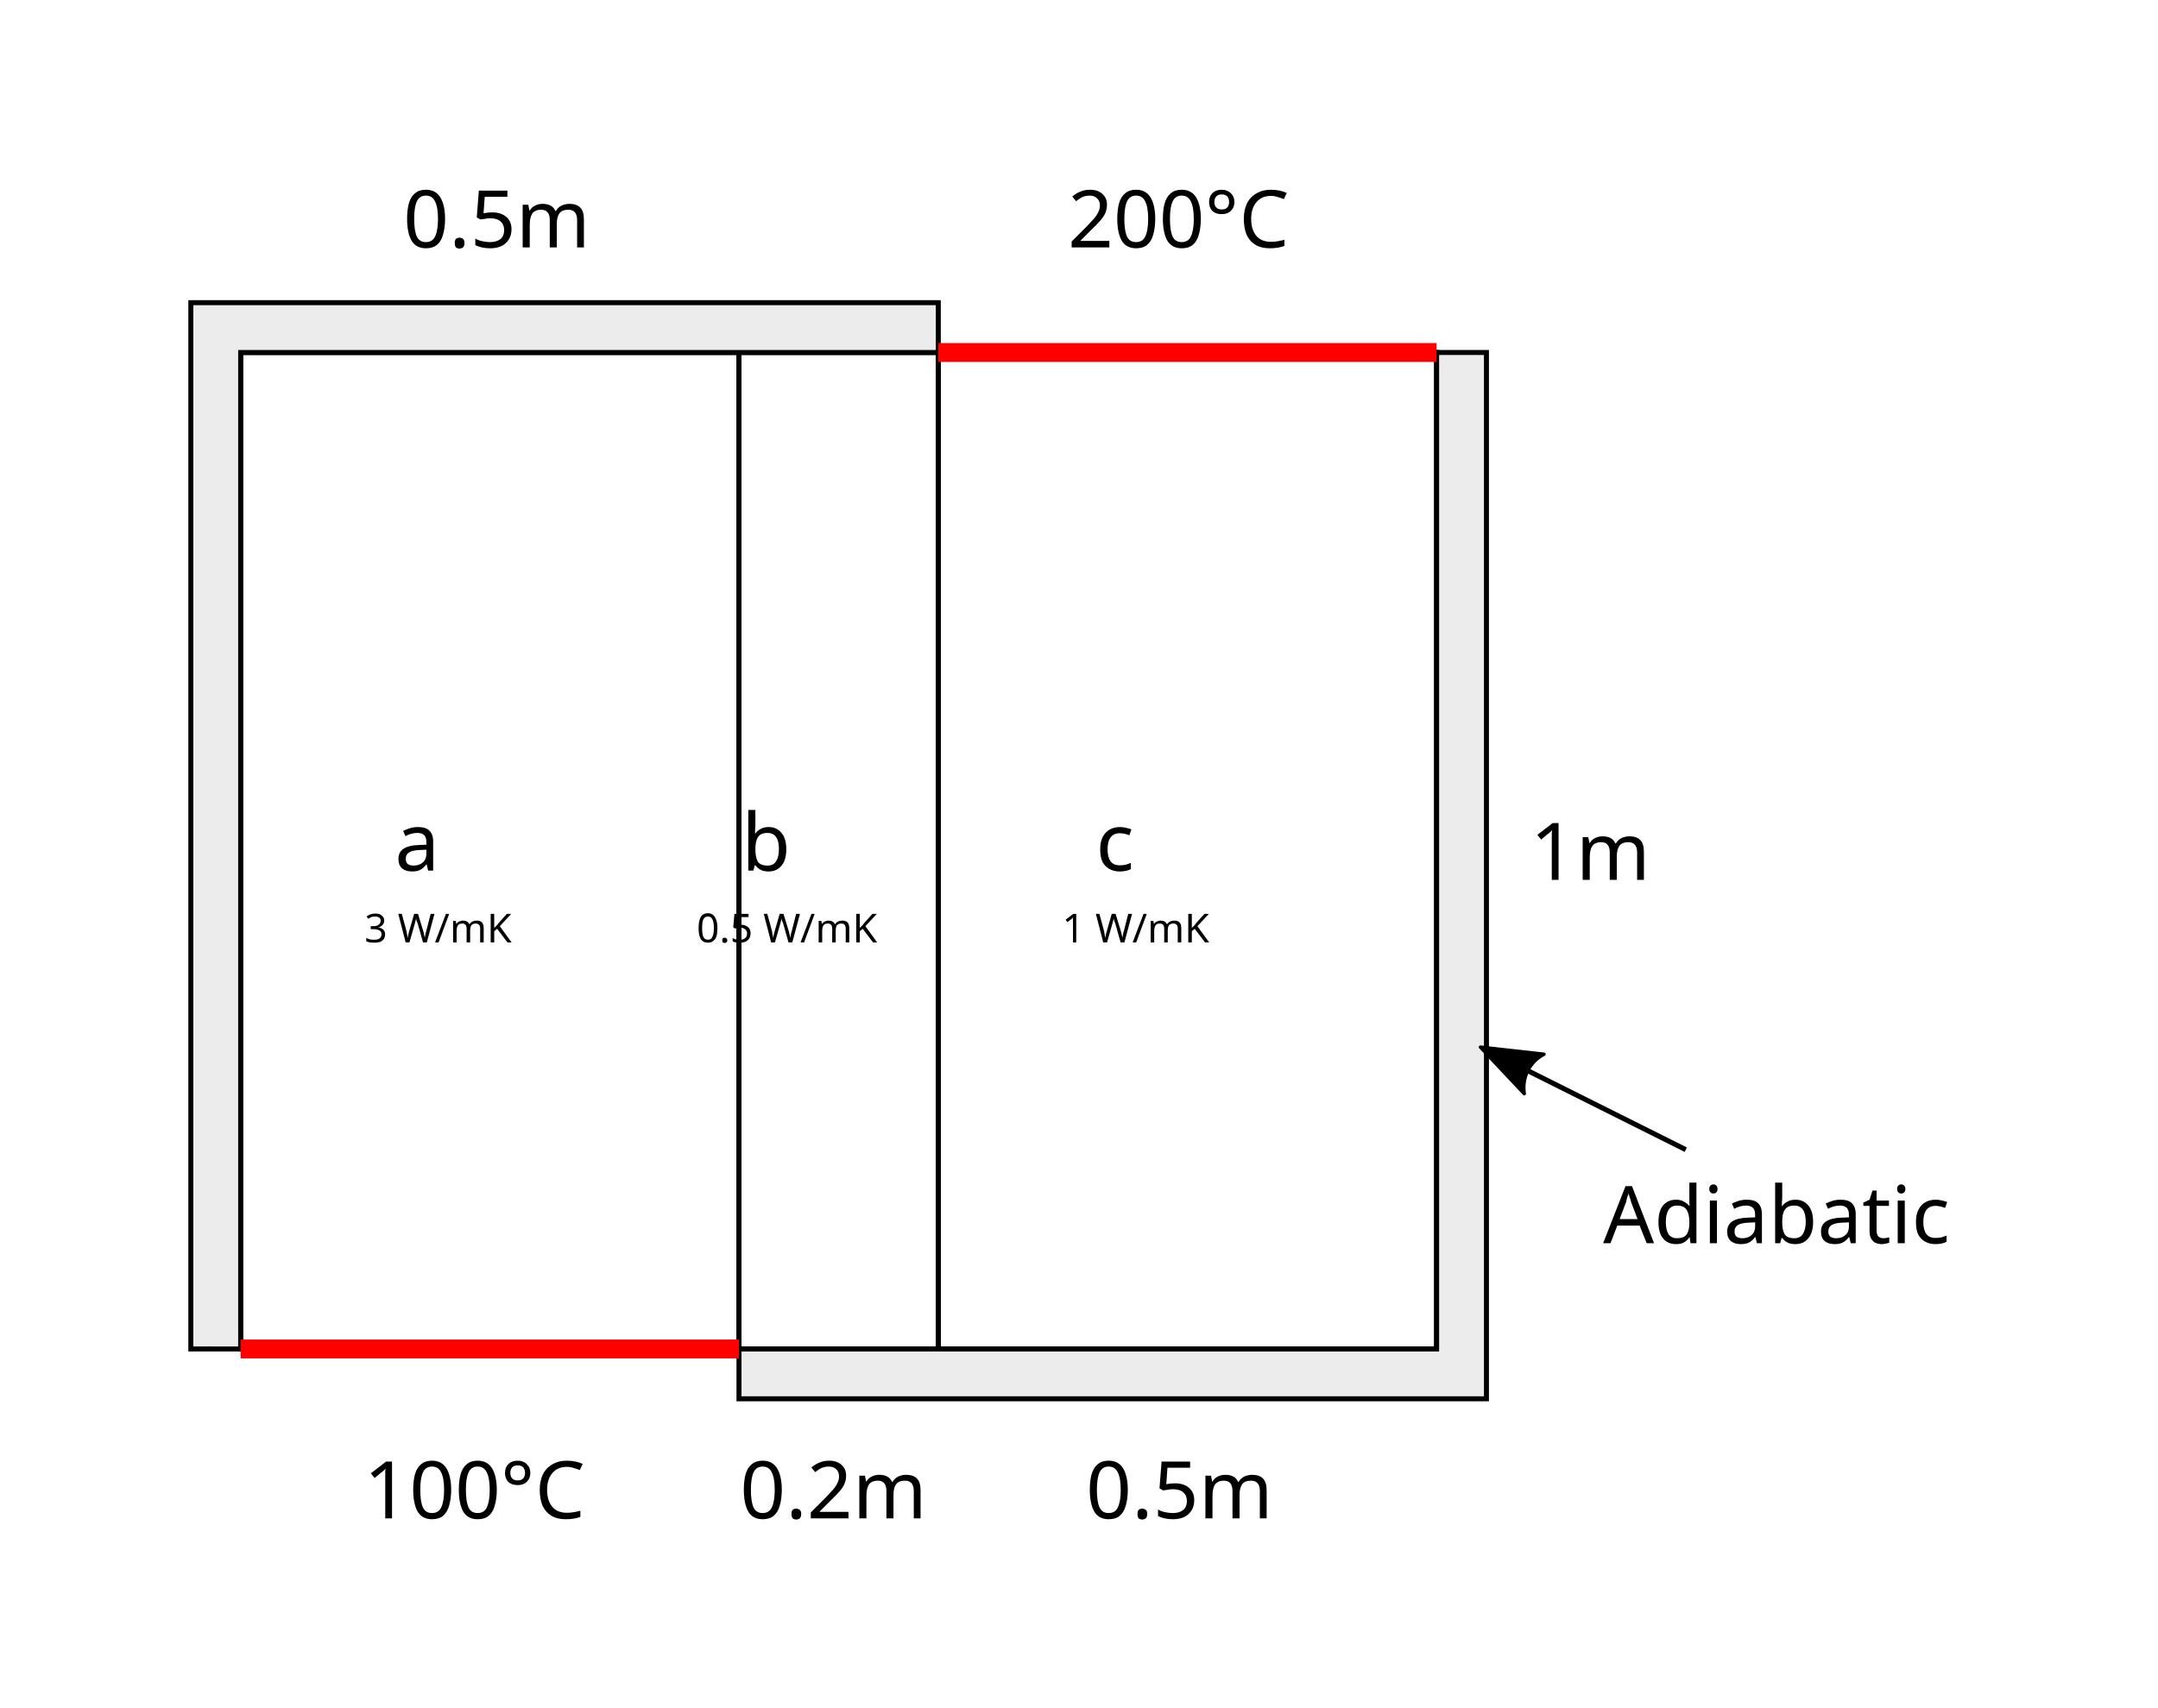
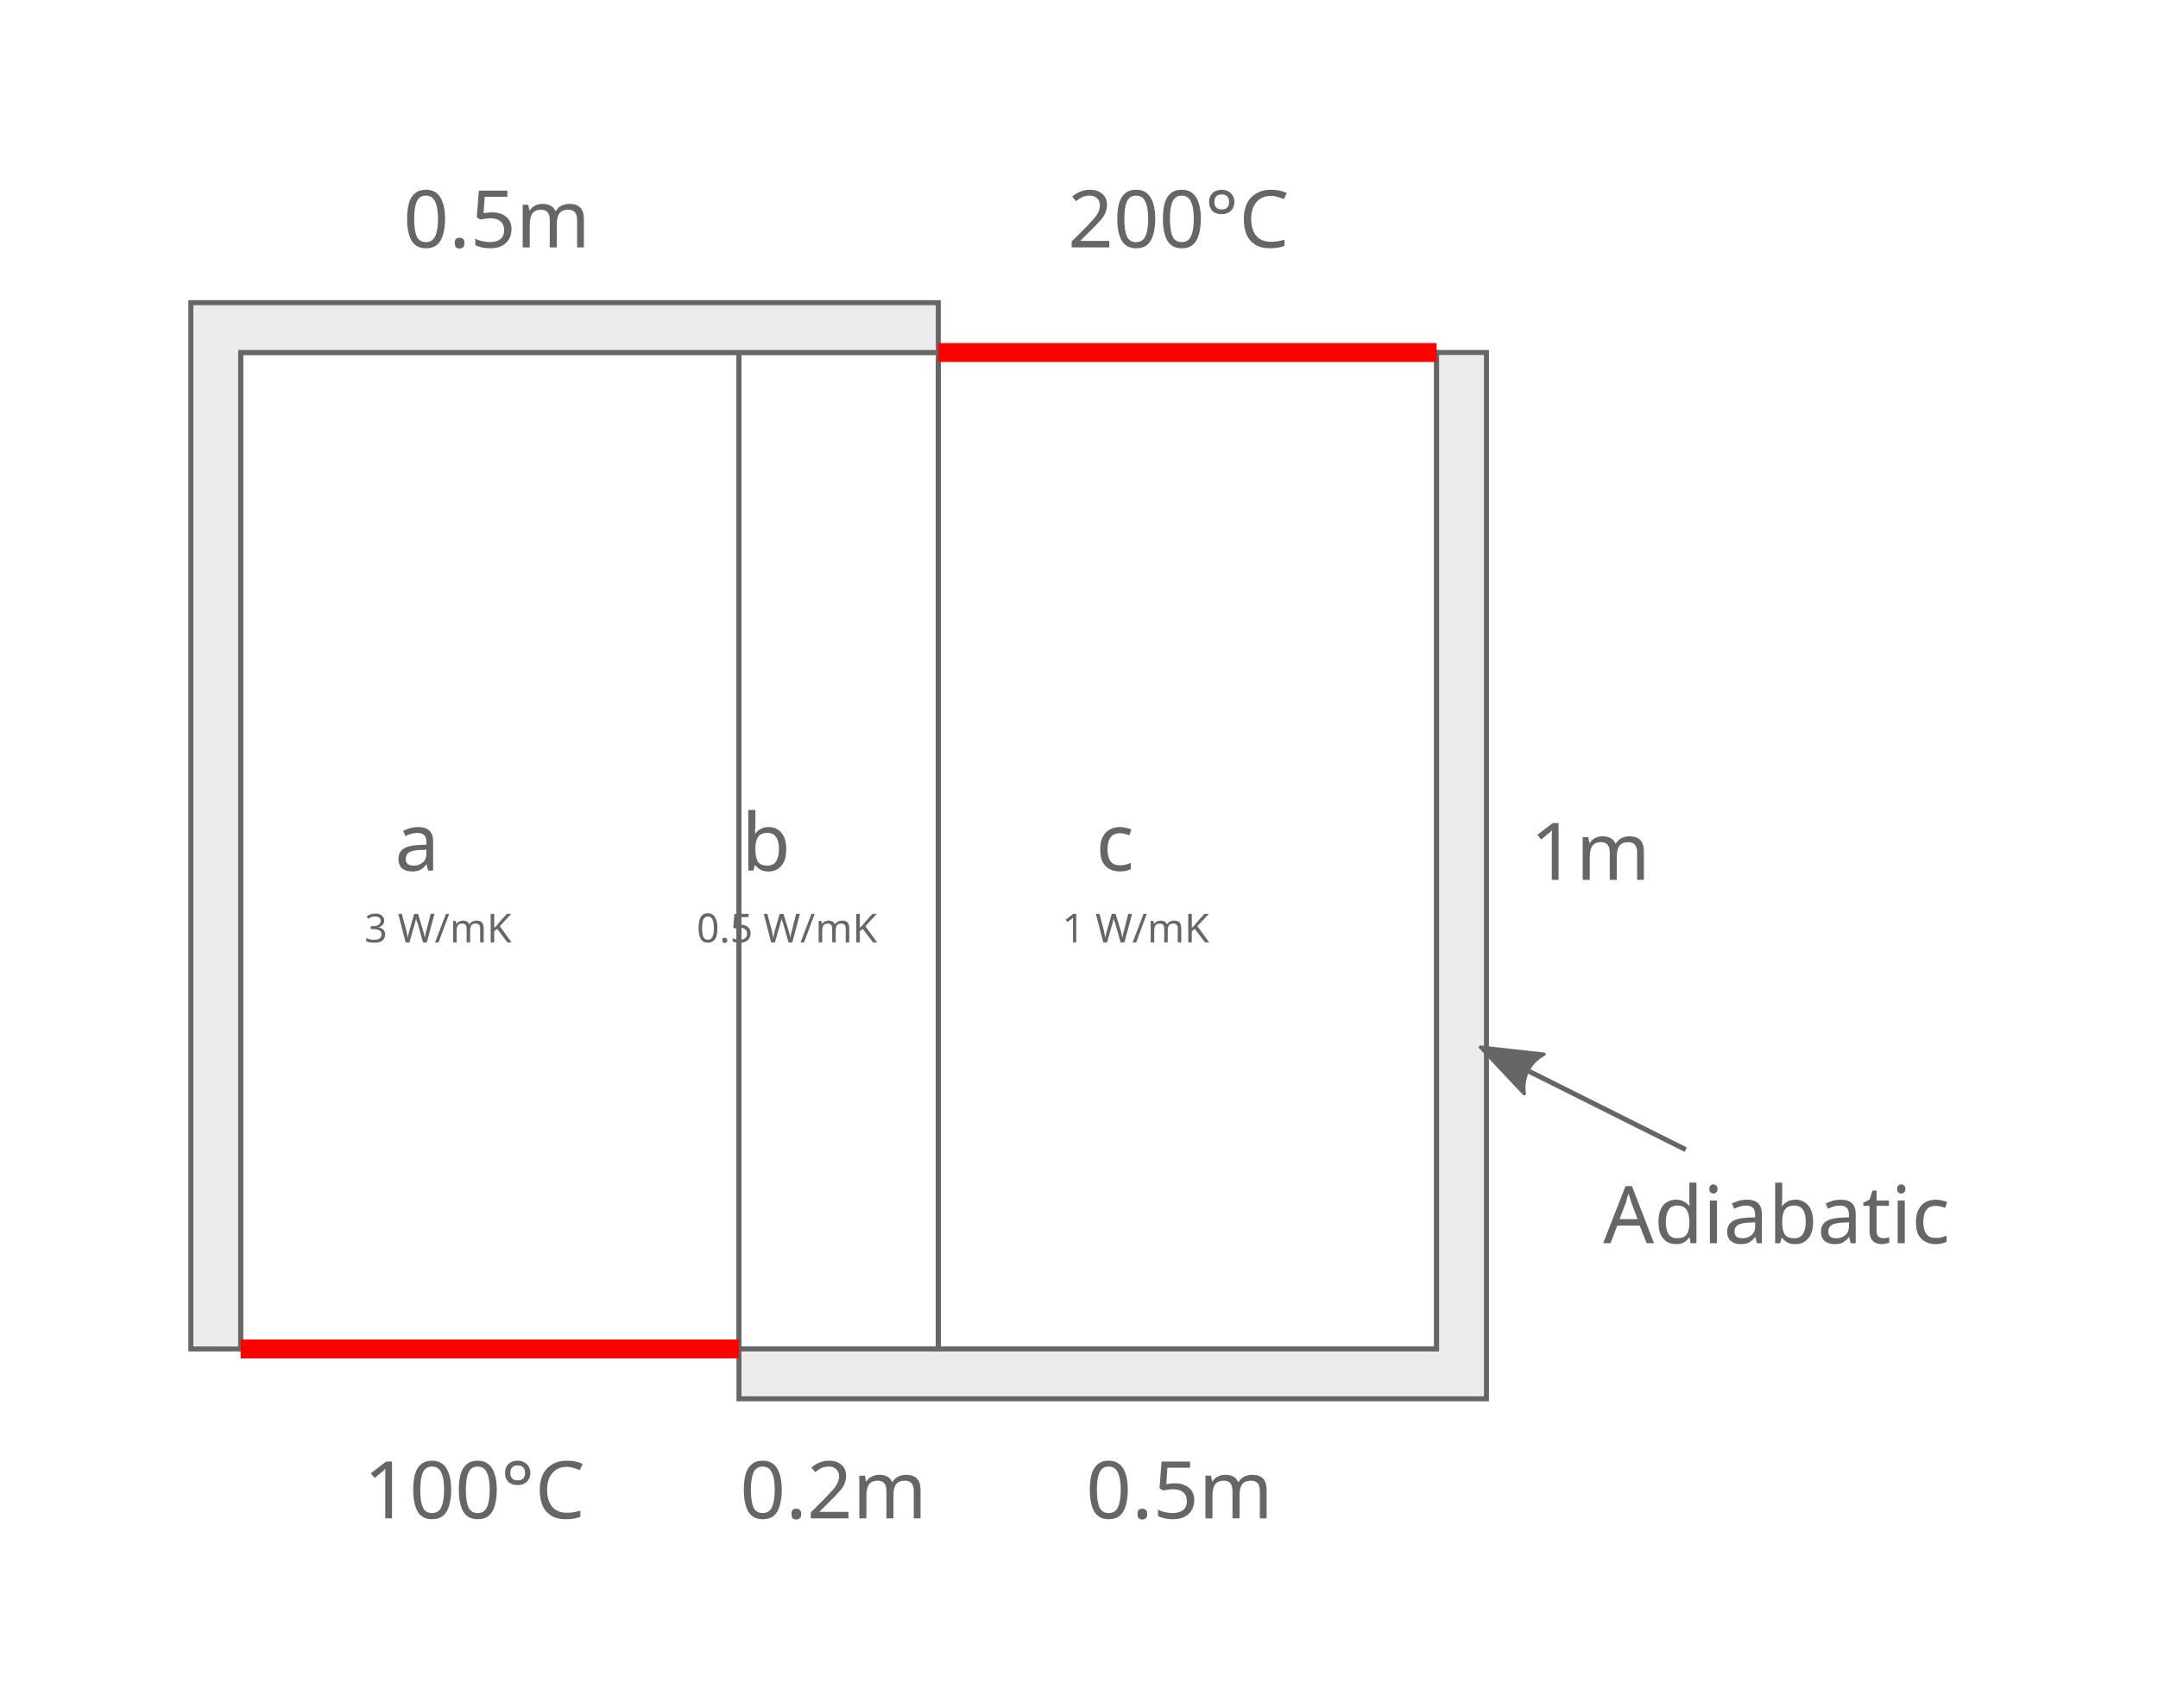
<svg xmlns="http://www.w3.org/2000/svg" width="114.58mm" height="90.69mm" viewBox="0 0 114.58 90.69" version="1.1" id="svg8">
  <defs id="defs2">
    <marker style="overflow:visible" id="Arrow2Lend" refX="0" refY="0" orient="auto">
-       <path transform="matrix(-1.1,0,0,-1.1,-1.1,0)" d="M 8.719,4.034 -2.207,0.016 8.719,-4.002 c -1.745,2.372 -1.735,5.617 -6e-7,8.035 z" style="fill:#000000;fill-opacity:1;fill-rule:evenodd;stroke:#000000;stroke-width:0.625;stroke-linejoin:round;stroke-opacity:1" id="path1028" />
+       <path transform="matrix(-1.1,0,0,-1.1,-1.1,0)" d="M 8.719,4.034 -2.207,0.016 8.719,-4.002 c -1.745,2.372 -1.735,5.617 -6e-7,8.035 z" style="fill:#666666;fill-opacity:1;fill-rule:evenodd;stroke:#666666;stroke-width:0.625;stroke-linejoin:round;stroke-opacity:1" id="path1028" />
    </marker>
  </defs>
  <g id="layer1" transform="translate(-40.13854,-73.88549)">
-     <path style="fill:none;stroke:#000000;stroke-width:0.265px;stroke-linecap:butt;stroke-linejoin:miter;stroke-opacity:1" d="M 52.917,145.521 H 79.375 V 92.604 H 52.917 Z" id="path837" />
-     <path style="fill:none;stroke:#000000;stroke-width:0.265px;stroke-linecap:butt;stroke-linejoin:miter;stroke-opacity:1" d="M 79.375,145.521 H 89.958 V 92.604 H 79.375 Z" id="path841" />
-     <path style="fill:none;stroke:#000000;stroke-width:0.265px;stroke-linecap:butt;stroke-linejoin:miter;stroke-opacity:1" d="m 89.958,145.521 h 26.458 l 1e-5,-52.917 H 89.958 Z" id="path843" />
-     <text xml:space="preserve" style="font-style:normal;font-weight:normal;font-size:4.233px;line-height:1.25;font-family:sans-serif;letter-spacing:0px;word-spacing:0px;fill:#000000;fill-opacity:1;stroke:none;stroke-width:0.265" x="59.452" y="154.516" id="text847">
-       <tspan id="tspan849" x="59.452" y="154.516" style="font-size:4.233px">100°C</tspan>
+     <path style="fill:none;stroke:#666666;stroke-width:0.265px;stroke-linecap:butt;stroke-linejoin:miter;stroke-opacity:1" d="M 52.917,145.521 H 79.375 V 92.604 H 52.917 Z" id="path837" />
+     <path style="fill:none;stroke:#666666;stroke-width:0.265px;stroke-linecap:butt;stroke-linejoin:miter;stroke-opacity:1" d="M 79.375,145.521 H 89.958 V 92.604 H 79.375 Z" id="path841" />
+     <path style="fill:none;stroke:#666666;stroke-width:0.265px;stroke-linecap:butt;stroke-linejoin:miter;stroke-opacity:1" d="m 89.958,145.521 h 26.458 l 1e-5,-52.917 H 89.958 Z" id="path843" />
+     <text xml:space="preserve" style="font-style:normal;font-weight:normal;font-size:4.233px;line-height:1.25;font-family:sans-serif;letter-spacing:0px;word-spacing:0px;fill:#666666;fill-opacity:1;stroke:none;stroke-width:0.265;" x="59.452" y="154.516" id="text847">
+       <tspan id="tspan849" x="59.452" y="154.516" style="font-size:4.233px;fill:#666666;">100°C</tspan>
    </text>
-     <text xml:space="preserve" style="font-style:normal;font-weight:normal;font-size:4.233px;line-height:1.25;font-family:sans-serif;letter-spacing:0px;word-spacing:0px;fill:#000000;fill-opacity:1;stroke:none;stroke-width:0.265" x="96.834" y="87.027" id="text847-2">
-       <tspan id="tspan849-9" x="96.834" y="87.027" style="font-size:4.233px">200°C</tspan>
+     <text xml:space="preserve" style="font-style:normal;font-weight:normal;font-size:4.233px;line-height:1.25;font-family:sans-serif;letter-spacing:0px;word-spacing:0px;fill:#666666;fill-opacity:1;stroke:none;stroke-width:0.265;" x="96.834" y="87.027" id="text847-2">
+       <tspan id="tspan849-9" x="96.834" y="87.027" style="font-size:4.233px;fill:#666666;">200°C</tspan>
    </text>
-     <text xml:space="preserve" style="font-style:normal;font-weight:normal;font-size:4.233px;line-height:1.25;font-family:sans-serif;letter-spacing:0px;word-spacing:0px;fill:#000000;fill-opacity:1;stroke:none;stroke-width:0.265" x="121.392" y="120.606" id="text847-2-3">
-       <tspan id="tspan849-9-9" x="121.392" y="120.606" style="font-size:4.233px">1m</tspan>
+     <text xml:space="preserve" style="font-style:normal;font-weight:normal;font-size:4.233px;line-height:1.25;font-family:sans-serif;letter-spacing:0px;word-spacing:0px;fill:#666666;fill-opacity:1;stroke:none;stroke-width:0.265;" x="121.392" y="120.606" id="text847-2-3">
+       <tspan id="tspan849-9-9" x="121.392" y="120.606" style="font-size:4.233px;fill:#666666;">1m</tspan>
    </text>
-     <text xml:space="preserve" style="font-style:normal;font-weight:normal;font-size:4.233px;line-height:1.25;font-family:sans-serif;letter-spacing:0px;word-spacing:0px;fill:#000000;fill-opacity:1;stroke:none;stroke-width:0.265" x="61.55" y="87.027" id="text847-2-3-0">
-       <tspan id="tspan849-9-9-8" x="61.55" y="87.027" style="font-size:4.233px">0.5m</tspan>
+     <text xml:space="preserve" style="font-style:normal;font-weight:normal;font-size:4.233px;line-height:1.25;font-family:sans-serif;letter-spacing:0px;word-spacing:0px;fill:#666666;fill-opacity:1;stroke:none;stroke-width:0.265;" x="61.55" y="87.027" id="text847-2-3-0">
+       <tspan id="tspan849-9-9-8" x="61.55" y="87.027" style="font-size:4.233px;fill:#666666;">0.5m</tspan>
    </text>
-     <text xml:space="preserve" style="font-style:normal;font-weight:normal;font-size:4.233px;line-height:1.25;font-family:sans-serif;letter-spacing:0px;word-spacing:0px;fill:#000000;fill-opacity:1;stroke:none;stroke-width:0.265" x="97.8" y="154.516" id="text847-2-3-0-8">
-       <tspan id="tspan849-9-9-8-5" x="97.8" y="154.516" style="font-size:4.233px">0.5m</tspan>
+     <text xml:space="preserve" style="font-style:normal;font-weight:normal;font-size:4.233px;line-height:1.25;font-family:sans-serif;letter-spacing:0px;word-spacing:0px;fill:#666666;fill-opacity:1;stroke:none;stroke-width:0.265;" x="97.8" y="154.516" id="text847-2-3-0-8">
+       <tspan id="tspan849-9-9-8-5" x="97.8" y="154.516" style="font-size:4.233px;fill:#666666;">0.5m</tspan>
    </text>
-     <text xml:space="preserve" style="font-style:normal;font-weight:normal;font-size:4.233px;line-height:1.25;font-family:sans-serif;letter-spacing:0px;word-spacing:0px;fill:#000000;fill-opacity:1;stroke:none;stroke-width:0.265" x="79.429" y="154.516" id="text847-2-3-0-8-0">
-       <tspan id="tspan849-9-9-8-5-9" x="79.429" y="154.516" style="font-size:4.233px">0.2m</tspan>
+     <text xml:space="preserve" style="font-style:normal;font-weight:normal;font-size:4.233px;line-height:1.25;font-family:sans-serif;letter-spacing:0px;word-spacing:0px;fill:#666666;fill-opacity:1;stroke:none;stroke-width:0.265;" x="79.429" y="154.516" id="text847-2-3-0-8-0">
+       <tspan id="tspan849-9-9-8-5-9" x="79.429" y="154.516" style="font-size:4.233px;fill:#666666;">0.2m</tspan>
    </text>
-     <path style="fill:#ececec;stroke:#000000;stroke-width:0.265px;stroke-linecap:butt;stroke-linejoin:miter;stroke-opacity:1" d="M 52.917,145.521 V 92.604 H 89.958 V 89.958 H 50.271 v 55.562 z" id="path973" />
-     <path style="fill:#ececec;stroke:#000000;stroke-width:0.265px;stroke-linecap:butt;stroke-linejoin:miter;stroke-opacity:1" d="m 79.375,145.521 v 2.646 H 119.062 V 92.604 h -2.646 V 145.521 H 79.375" id="path975" />
-     <text xml:space="preserve" style="font-style:normal;font-weight:normal;font-size:4.233px;line-height:1.25;font-family:sans-serif;letter-spacing:0px;word-spacing:0px;fill:#000000;fill-opacity:1;stroke:none;stroke-width:0.265" x="125.258" y="139.908" id="text847-2-3-6">
-       <tspan x="125.258" y="139.908" style="font-size:4.233px" id="tspan1001">Adiabatic</tspan>
+     <path style="fill:#ececec;stroke:#666666;stroke-width:0.265px;stroke-linecap:butt;stroke-linejoin:miter;stroke-opacity:1" d="M 52.917,145.521 V 92.604 H 89.958 V 89.958 H 50.271 v 55.562 z" id="path973" />
+     <path style="fill:#ececec;stroke:#666666;stroke-width:0.265px;stroke-linecap:butt;stroke-linejoin:miter;stroke-opacity:1" d="m 79.375,145.521 v 2.646 H 119.062 V 92.604 h -2.646 V 145.521 H 79.375" id="path975" />
+     <text xml:space="preserve" style="font-style:normal;font-weight:normal;font-size:4.233px;line-height:1.25;font-family:sans-serif;letter-spacing:0px;word-spacing:0px;fill:#666666;fill-opacity:1;stroke:none;stroke-width:0.265;" x="125.258" y="139.908" id="text847-2-3-6">
+       <tspan x="125.258" y="139.908" style="font-size:4.233px;fill:#666666;" id="tspan1001">Adiabatic</tspan>
    </text>
-     <path style="fill:none;stroke:#000000;stroke-width:0.265;stroke-linecap:butt;stroke-linejoin:miter;stroke-miterlimit:4;stroke-dasharray:none;stroke-opacity:1;marker-end:url(#Arrow2Lend)" d="M 129.646,134.938 119.062,129.646" id="path1005" />
+     <path style="fill:none;stroke:#666666;stroke-width:0.265;stroke-linecap:butt;stroke-linejoin:miter;stroke-miterlimit:4;stroke-dasharray:none;stroke-opacity:1;marker-end:url(#Arrow2Lend)" d="M 129.646,134.938 119.062,129.646" id="path1005" />
    <path style="fill:none;stroke:#ff0000;stroke-width:1;stroke-linecap:butt;stroke-linejoin:miter;stroke-miterlimit:4;stroke-dasharray:none;stroke-opacity:1" d="M 52.917,145.521 H 79.375" id="path1289" />
    <path style="fill:#ff0000;stroke:#ff0000;stroke-width:1;stroke-linecap:butt;stroke-linejoin:miter;stroke-miterlimit:4;stroke-dasharray:none;stroke-opacity:1" d="M 89.958,92.604 H 116.417" id="path1291" />
-     <text xml:space="preserve" style="font-style:normal;font-weight:normal;font-size:4.233px;line-height:0.9;font-family:sans-serif;letter-spacing:0px;word-spacing:0px;fill:#000000;fill-opacity:1;stroke:none;stroke-width:0.265" x="66.146" y="120.121" id="text847-2-3-5">
-       <tspan x="66.146" y="120.121" style="font-size:4.233px;text-align:center;text-anchor:middle" id="tspan1317">a</tspan>
-       <tspan x="66.146" y="123.931" style="font-size:2.117px;text-align:center;text-anchor:middle" id="tspan1357">3 W/mK</tspan>
+     <text xml:space="preserve" style="font-style:normal;font-weight:normal;font-size:4.233px;line-height:0.9;font-family:sans-serif;letter-spacing:0px;word-spacing:0px;fill:#666666;fill-opacity:1;stroke:none;stroke-width:0.265;" x="66.146" y="120.121" id="text847-2-3-5">
+       <tspan x="66.146" y="120.121" style="font-size:4.233px;text-align:center;text-anchor:middle;fill:#666666;" id="tspan1317">a</tspan>
+       <tspan x="66.146" y="123.931" style="font-size:2.117px;text-align:center;text-anchor:middle;fill:#666666;" id="tspan1357">3 W/mK</tspan>
    </text>
-     <text xml:space="preserve" style="font-style:normal;font-weight:normal;font-size:4.233px;line-height:0.9;font-family:sans-serif;letter-spacing:0px;word-spacing:0px;fill:#000000;fill-opacity:1;stroke:none;stroke-width:0.265" x="84.667" y="120.121" id="text1363">
-       <tspan x="84.667" y="120.121" style="font-size:4.233px;text-align:center;text-anchor:middle" id="tspan1359">b</tspan>
-       <tspan x="84.667" y="123.931" style="font-size:2.117px;text-align:center;text-anchor:middle" id="tspan1361">0.5 W/mK</tspan>
+     <text xml:space="preserve" style="font-style:normal;font-weight:normal;font-size:4.233px;line-height:0.9;font-family:sans-serif;letter-spacing:0px;word-spacing:0px;fill:#666666;fill-opacity:1;stroke:none;stroke-width:0.265;" x="84.667" y="120.121" id="text1363">
+       <tspan x="84.667" y="120.121" style="font-size:4.233px;text-align:center;text-anchor:middle;fill:#666666;" id="tspan1359">b</tspan>
+       <tspan x="84.667" y="123.931" style="font-size:2.117px;text-align:center;text-anchor:middle;fill:#666666;" id="tspan1361">0.5 W/mK</tspan>
    </text>
-     <text xml:space="preserve" style="font-style:normal;font-weight:normal;font-size:4.233px;line-height:0.9;font-family:sans-serif;letter-spacing:0px;word-spacing:0px;fill:#000000;fill-opacity:1;stroke:none;stroke-width:0.265" x="103.188" y="120.121" id="text1369">
-       <tspan x="103.188" y="120.121" style="font-size:4.233px;text-align:center;text-anchor:middle" id="tspan1365">c</tspan>
-       <tspan x="103.188" y="123.931" style="font-size:2.117px;text-align:center;text-anchor:middle" id="tspan1367">1 W/mK</tspan>
+     <text xml:space="preserve" style="font-style:normal;font-weight:normal;font-size:4.233px;line-height:0.9;font-family:sans-serif;letter-spacing:0px;word-spacing:0px;fill:#666666;fill-opacity:1;stroke:none;stroke-width:0.265;" x="103.188" y="120.121" id="text1369">
+       <tspan x="103.188" y="120.121" style="font-size:4.233px;text-align:center;text-anchor:middle;fill:#666666;" id="tspan1365">c</tspan>
+       <tspan x="103.188" y="123.931" style="font-size:2.117px;text-align:center;text-anchor:middle;fill:#666666;" id="tspan1367">1 W/mK</tspan>
    </text>
  </g>
</svg>
